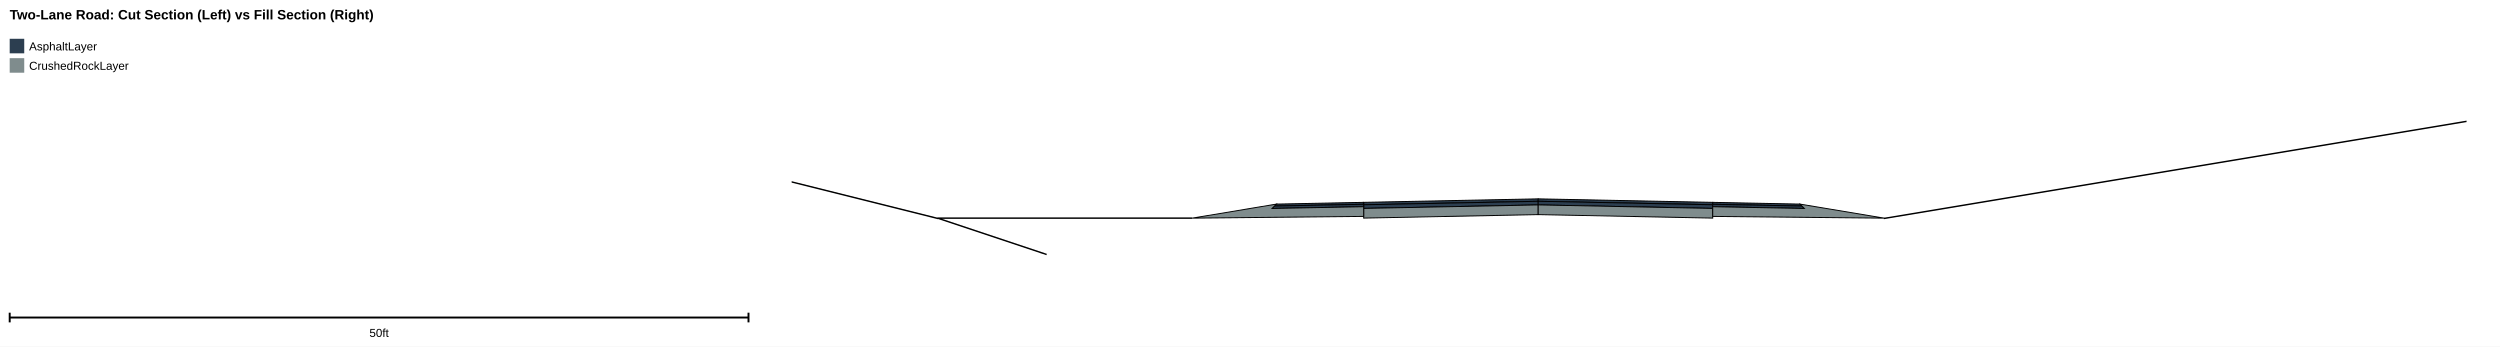
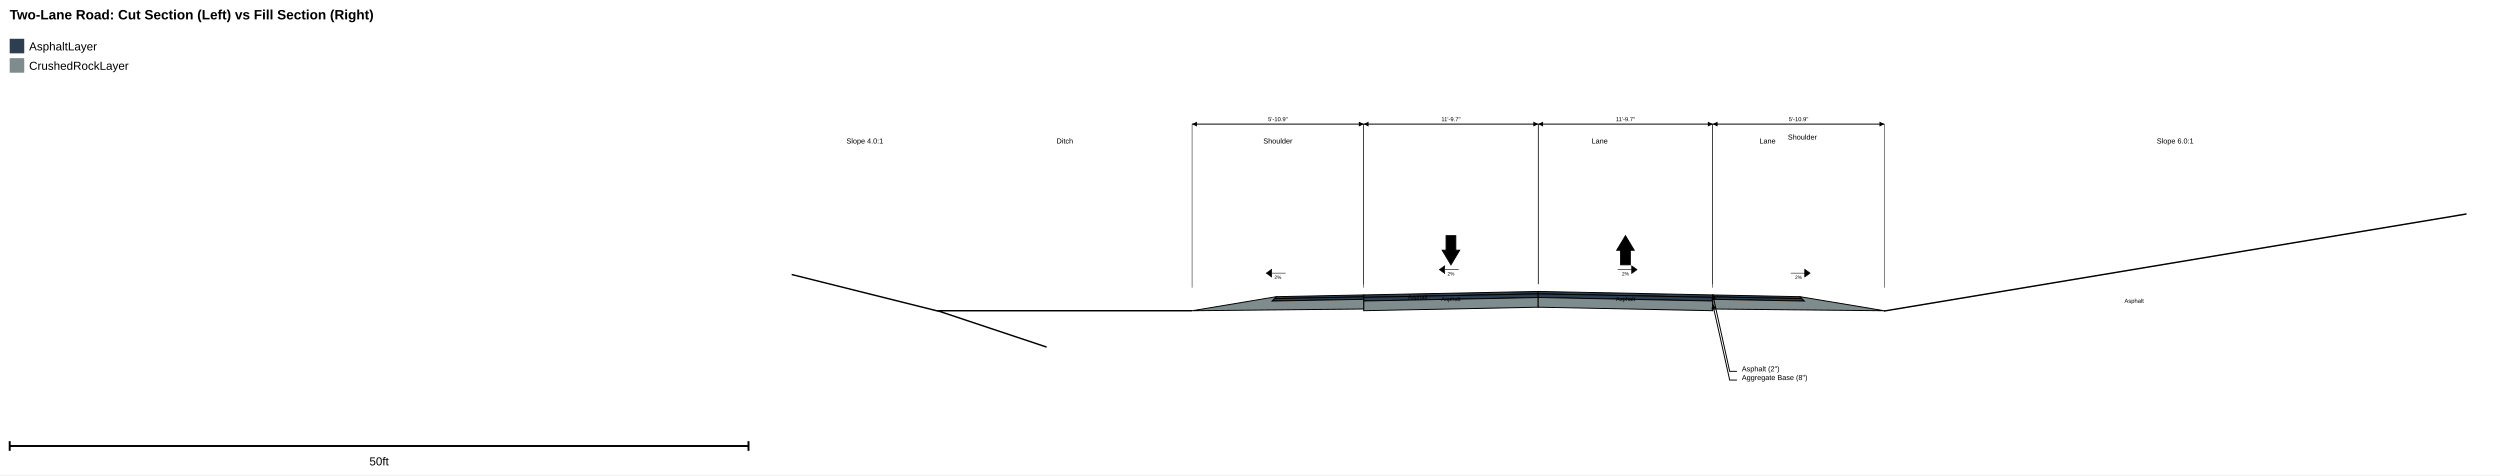
- <svg xmlns="http://www.w3.org/2000/svg" width="2578.5" height="357.5" viewBox="0 0 2578.5 357.5">
-   <rect width="2578.5" height="357.5" fill="white" />
+ <svg xmlns="http://www.w3.org/2000/svg" width="2578.5" height="490.0" viewBox="0 0 2578.5 490.0">
+   <rect width="2578.5" height="490.0" fill="white" />
  <g transform="scale(1,-1)">
-     <g transform="translate(0,-357.5)">
-       <polygon points="1586.50,152.40 1586.50,149.90 1406.50,146.30 1406.50,148.80" fill="#2C3E50" stroke="black" stroke-width="1" />
-       <polygon points="1586.50,149.90 1586.50,146.15 1406.50,142.55 1406.50,146.30" fill="#2C3E50" stroke="black" stroke-width="1" />
-       <polygon points="1586.50,146.15 1586.50,136.15 1406.50,132.55 1406.50,142.55" fill="#7F8C8D" stroke="black" stroke-width="1" />
-       <polygon points="1406.50,148.80 1406.50,146.80 1314.50,145.00 1316.50,147.00" fill="#2C3E50" stroke="black" stroke-width="1" />
-       <polygon points="1406.50,146.80 1406.50,144.30 1312.00,142.50 1314.50,145.00" fill="#2C3E50" stroke="black" stroke-width="1" />
-       <polygon points="1406.50,144.30 1406.50,134.30 1229.50,132.50 1316.50,147.00 1312.00,142.50" fill="#7F8C8D" stroke="black" stroke-width="1" />
-       <polyline points="1229.50,132.50 967.00,132.50 1079.50,95.00" fill="none" stroke="black" stroke-width="1.5" />
-       <polygon points="967.00,132.50 967.00,132.00 817.00,169.50 817.00,170.00" fill="#BDC3C7" stroke="black" stroke-width="1" />
-       <polygon points="1586.50,152.40 1766.50,148.80 1766.50,146.30 1586.50,149.90" fill="#2C3E50" stroke="black" stroke-width="1" />
-       <polygon points="1586.50,149.90 1766.50,146.30 1766.50,142.55 1586.50,146.15" fill="#2C3E50" stroke="black" stroke-width="1" />
-       <polygon points="1586.50,146.15 1766.50,142.55 1766.50,132.55 1586.50,136.15" fill="#7F8C8D" stroke="black" stroke-width="1" />
-       <polygon points="1766.50,148.80 1856.50,147.00 1858.50,145.00 1766.50,146.80" fill="#2C3E50" stroke="black" stroke-width="1" />
-       <polygon points="1766.50,146.80 1858.50,145.00 1861.00,142.50 1766.50,144.30" fill="#2C3E50" stroke="black" stroke-width="1" />
-       <polygon points="1766.50,144.30 1861.00,142.50 1856.50,147.00 1943.50,132.50 1766.50,134.30" fill="#7F8C8D" stroke="black" stroke-width="1" />
-       <polygon points="1943.50,132.50 2543.50,232.50 2543.50,232.00 1943.50,132.00" fill="#BDC3C7" stroke="black" stroke-width="1" />
+     <g transform="translate(0,-490.0)">
+       <polygon points="1586.50,189.40 1586.50,186.90 1406.50,183.30 1406.50,185.80" fill="#2C3E50" stroke="black" stroke-width="1" />
+       <polygon points="1586.50,186.90 1586.50,183.15 1406.50,179.55 1406.50,183.30" fill="#2C3E50" stroke="black" stroke-width="1" />
+       <polygon points="1586.50,183.15 1586.50,173.15 1406.50,169.55 1406.50,179.55" fill="#7F8C8D" stroke="black" stroke-width="1" />
+       <polygon points="1406.50,185.80 1406.50,183.80 1314.50,182.00 1316.50,184.00" fill="#2C3E50" stroke="black" stroke-width="1" />
+       <polygon points="1406.50,183.80 1406.50,181.30 1312.00,179.50 1314.50,182.00" fill="#2C3E50" stroke="black" stroke-width="1" />
+       <polygon points="1406.50,181.30 1406.50,171.30 1229.50,169.50 1316.50,184.00 1312.00,179.50" fill="#7F8C8D" stroke="black" stroke-width="1" />
+       <polyline points="1229.50,169.50 967.00,169.50 1079.50,132.00" fill="none" stroke="black" stroke-width="1.5" />
+       <polygon points="967.00,169.50 967.00,169.00 817.00,206.50 817.00,207.00" fill="#BDC3C7" stroke="black" stroke-width="1" />
+       <polygon points="1586.50,189.40 1766.50,185.80 1766.50,183.30 1586.50,186.90" fill="#2C3E50" stroke="black" stroke-width="1" />
+       <polygon points="1586.50,186.90 1766.50,183.30 1766.50,179.55 1586.50,183.15" fill="#2C3E50" stroke="black" stroke-width="1" />
+       <polygon points="1586.50,183.15 1766.50,179.55 1766.50,169.55 1586.50,173.15" fill="#7F8C8D" stroke="black" stroke-width="1" />
+       <polygon points="1766.50,185.80 1856.50,184.00 1858.50,182.00 1766.50,183.80" fill="#2C3E50" stroke="black" stroke-width="1" />
+       <polygon points="1766.50,183.80 1858.50,182.00 1861.00,179.50 1766.50,181.30" fill="#2C3E50" stroke="black" stroke-width="1" />
+       <polygon points="1766.50,181.30 1861.00,179.50 1856.50,184.00 1943.50,169.50 1766.50,171.30" fill="#7F8C8D" stroke="black" stroke-width="1" />
+       <polygon points="1943.50,169.50 2543.50,269.50 2543.50,269.00 1943.50,169.00" fill="#BDC3C7" stroke="black" stroke-width="1" />
+       <g id="symbol-6beab49f" transform="translate(1496.50,231.90) scale(1.0) rotate(-180.0)">
+         <g>
+           <path d="M -5,-15 L 5,-15 L 5,0 L 9,0 L 0,15 L -9,0 L -5,0 Z" fill="black" stroke="black" stroke-width="1" />
+         </g>
+       </g>
+       <g id="symbol-834fc6f2" transform="translate(1496.50,211.90) scale(0.8) rotate(-180.0)">
+         <g>
+           <path d="M -10,0 L 8,0 L 8,-5 L 15,0 L 8,5 L 8,0 Z" fill="black" stroke="black" stroke-width="0.75" />
+         </g>
+       </g>
+       <text x="1496.50" y="205.90" font-family="Arial" font-size="5.0" text-anchor="middle" transform="translate(0,411.80) scale(1,-1)" fill="black">2%</text>
+       <text x="1496.50" y="179.48" font-family="Arial" font-size="6.0" text-anchor="middle" transform="translate(0,358.95) scale(1,-1)" fill="black">Asphalt</text>
+       <g id="symbol-0d80887f" transform="translate(1318.00,208.30) scale(0.8) rotate(-180.0)">
+         <g>
+           <path d="M -10,0 L 8,0 L 8,-5 L 15,0 L 8,5 L 8,0 Z" fill="black" stroke="black" stroke-width="0.75" />
+         </g>
+       </g>
+       <text x="1318.00" y="202.30" font-family="Arial" font-size="5.0" text-anchor="middle" transform="translate(0,404.60) scale(1,-1)" fill="black">2%</text>
+       <text x="1462.30" y="181.65" font-family="Arial" font-size="6.0" text-anchor="middle" transform="translate(0,363.30) scale(1,-1)" fill="black">Asphalt</text>
+       <g id="symbol-d03f8f3a" transform="translate(1676.50,231.90) scale(1.0) rotate(-0.0)">
+         <g>
+           <path d="M -5,-15 L 5,-15 L 5,0 L 9,0 L 0,15 L -9,0 L -5,0 Z" fill="black" stroke="black" stroke-width="1" />
+         </g>
+       </g>
+       <g id="symbol-f2a69ace" transform="translate(1676.50,211.90) scale(0.8) rotate(-0.0)">
+         <g>
+           <path d="M -10,0 L 8,0 L 8,-5 L 15,0 L 8,5 L 8,0 Z" fill="black" stroke="black" stroke-width="0.75" />
+         </g>
+       </g>
+       <text x="1676.50" y="205.90" font-family="Arial" font-size="5.0" text-anchor="middle" transform="translate(0,411.80) scale(1,-1)" fill="black">2%</text>
+       <text x="1676.50" y="179.48" font-family="Arial" font-size="6.0" text-anchor="middle" transform="translate(0,358.95) scale(1,-1)" fill="black">Asphalt</text>
+       <g id="symbol-97f3e7be" transform="translate(1855.00,208.30) scale(0.8) rotate(-0.0)">
+         <g>
+           <path d="M -10,0 L 8,0 L 8,-5 L 15,0 L 8,5 L 8,0 Z" fill="black" stroke="black" stroke-width="0.75" />
+         </g>
+       </g>
+       <text x="1855.00" y="202.30" font-family="Arial" font-size="5.0" text-anchor="middle" transform="translate(0,404.60) scale(1,-1)" fill="black">2%</text>
+       <text x="2201.15" y="177.65" font-family="Arial" font-size="6.0" text-anchor="middle" transform="translate(0,355.30) scale(1,-1)" fill="black">Asphalt</text>
+       <g id="dimension-c454c85d">
+         <line x1="1406.50" y1="196.90" x2="1406.50" y2="362.00" stroke="black" stroke-width="0.5" />
+         <line x1="1586.50" y1="196.90" x2="1586.50" y2="362.00" stroke="black" stroke-width="0.5" />
+         <line x1="1406.50" y1="362.00" x2="1586.50" y2="362.00" stroke="black" stroke-width="1" />
+         <polygon points="1406.50,362.00 1401.50,359.50 1401.50,364.50" fill="black" transform="rotate(180.0,1406.50,362.00)" />
+         <polygon points="1586.50,362.00 1581.50,359.50 1581.50,364.50" fill="black" transform="rotate(0.0,1586.50,362.00)" />
+         <text x="1496.50" y="365.00" font-family="Arial" font-size="6.0" text-anchor="middle" transform="translate(0,730.00) scale(1,-1)" fill="black">11'-9.7"</text>
+       </g>
+       <text x="1649.90" y="342.00" font-family="Arial" font-size="7.5" text-anchor="middle" transform="translate(0,684.00) scale(1,-1)" fill="black">Lane</text>
+       <g id="dimension-b7a133d1">
+         <line x1="1229.50" y1="193.30" x2="1229.50" y2="362.00" stroke="black" stroke-width="0.5" />
+         <line x1="1406.50" y1="193.30" x2="1406.50" y2="362.00" stroke="black" stroke-width="0.5" />
+         <line x1="1229.50" y1="362.00" x2="1406.50" y2="362.00" stroke="black" stroke-width="1" />
+         <polygon points="1229.50,362.00 1224.50,359.50 1224.50,364.50" fill="black" transform="rotate(180.0,1229.50,362.00)" />
+         <polygon points="1406.50,362.00 1401.50,359.50 1401.50,364.50" fill="black" transform="rotate(0.0,1406.50,362.00)" />
+         <text x="1318.00" y="365.00" font-family="Arial" font-size="6.0" text-anchor="middle" transform="translate(0,730.00) scale(1,-1)" fill="black">5'-10.9"</text>
+       </g>
+       <text x="1318.00" y="342.00" font-family="Arial" font-size="7.5" text-anchor="middle" transform="translate(0,684.00) scale(1,-1)" fill="black">Shoulder</text>
+       <g id="dimension-8c4c5a59">
+         <line x1="1586.50" y1="196.90" x2="1586.50" y2="362.00" stroke="black" stroke-width="0.5" />
+         <line x1="1766.50" y1="196.90" x2="1766.50" y2="362.00" stroke="black" stroke-width="0.5" />
+         <line x1="1586.50" y1="362.00" x2="1766.50" y2="362.00" stroke="black" stroke-width="1" />
+         <polygon points="1586.50,362.00 1581.50,359.50 1581.50,364.50" fill="black" transform="rotate(180.0,1586.50,362.00)" />
+         <polygon points="1766.50,362.00 1761.50,359.50 1761.50,364.50" fill="black" transform="rotate(0.0,1766.50,362.00)" />
+         <text x="1676.50" y="365.00" font-family="Arial" font-size="6.0" text-anchor="middle" transform="translate(0,730.00) scale(1,-1)" fill="black">11'-9.7"</text>
+       </g>
+       <text x="1823.00" y="342.00" font-family="Arial" font-size="7.5" text-anchor="middle" transform="translate(0,684.00) scale(1,-1)" fill="black">Lane</text>
+       <g id="dimension-7ae5cc54">
+         <line x1="1766.50" y1="193.30" x2="1766.50" y2="362.00" stroke="black" stroke-width="0.5" />
+         <line x1="1943.50" y1="193.30" x2="1943.50" y2="362.00" stroke="black" stroke-width="0.5" />
+         <line x1="1766.50" y1="362.00" x2="1943.50" y2="362.00" stroke="black" stroke-width="1" />
+         <polygon points="1766.50,362.00 1761.50,359.50 1761.50,364.50" fill="black" transform="rotate(180.0,1766.50,362.00)" />
+         <polygon points="1943.50,362.00 1938.50,359.50 1938.50,364.50" fill="black" transform="rotate(0.0,1943.50,362.00)" />
+         <text x="1855.00" y="365.00" font-family="Arial" font-size="6.0" text-anchor="middle" transform="translate(0,730.00) scale(1,-1)" fill="black">5'-10.9"</text>
+       </g>
+       <text x="1859.00" y="346.00" font-family="Arial" font-size="7.5" text-anchor="middle" transform="translate(0,692.00) scale(1,-1)" fill="black">Shoulder</text>
+       <text x="892.00" y="342.00" font-family="Arial" font-size="7.5" text-anchor="middle" transform="translate(0,684.00) scale(1,-1)" fill="black">Slope 4.0:1</text>
+       <text x="1098.25" y="342.00" font-family="Arial" font-size="7.5" text-anchor="middle" transform="translate(0,684.00) scale(1,-1)" fill="black">Ditch</text>
+       <text x="2243.50" y="342.00" font-family="Arial" font-size="7.5" text-anchor="middle" transform="translate(0,684.00) scale(1,-1)" fill="black">Slope 6.0:1</text>
+       <g id="leader-507bf2ec">
+         <polyline points="1766.50,186.35 1784.00,107.00 1791.50,107.00" fill="none" stroke="black" stroke-width="1" />
+         <polygon points="1766.50,186.35 1761.50,183.85 1761.50,188.85" fill="black" transform="rotate(102.437,1766.50,186.35)" />
+         <text x="1796.50" y="107.00" font-family="Arial" font-size="7.5" text-anchor="start" transform="translate(0,214.00) scale(1,-1)" fill="black">Asphalt (2")</text>
+       </g>
+       <g id="leader-4536109c">
+         <polyline points="1766.50,176.35 1784.00,98.00 1791.50,98.00" fill="none" stroke="black" stroke-width="1" />
+         <polygon points="1766.50,176.35 1761.50,173.85 1761.50,178.85" fill="black" transform="rotate(102.5907,1766.50,176.35)" />
+         <text x="1796.50" y="98.00" font-family="Arial" font-size="7.5" text-anchor="start" transform="translate(0,196.00) scale(1,-1)" fill="black">Aggregate Base (8")</text>
+       </g>
    </g>
  </g>
  <text x="10" y="20" font-family="Arial" font-size="14" font-weight="bold">Two-Lane Road: Cut Section (Left) vs Fill Section (Right)</text>
  <rect x="10" y="40" width="15" height="15" fill="#2C3E50" />
  <text x="30" y="52" font-family="Arial" font-size="12">AsphaltLayer</text>
  <rect x="10" y="60" width="15" height="15" fill="#7F8C8D" />
  <text x="30" y="72" font-family="Arial" font-size="12">CrushedRockLayer</text>
-   <line x1="10" y1="327.5" x2="772" y2="327.5" stroke="black" stroke-width="2" />
-   <line x1="10" y1="322.5" x2="10" y2="332.5" stroke="black" stroke-width="2" />
-   <line x1="772" y1="322.5" x2="772" y2="332.5" stroke="black" stroke-width="2" />
-   <text x="391" y="347.5" font-family="Arial" font-size="12" text-anchor="middle">50ft</text>
+   <line x1="10" y1="460" x2="772" y2="460" stroke="black" stroke-width="2" />
+   <line x1="10" y1="455" x2="10" y2="465" stroke="black" stroke-width="2" />
+   <line x1="772" y1="455" x2="772" y2="465" stroke="black" stroke-width="2" />
+   <text x="391" y="480" font-family="Arial" font-size="12" text-anchor="middle">50ft</text>
</svg>
